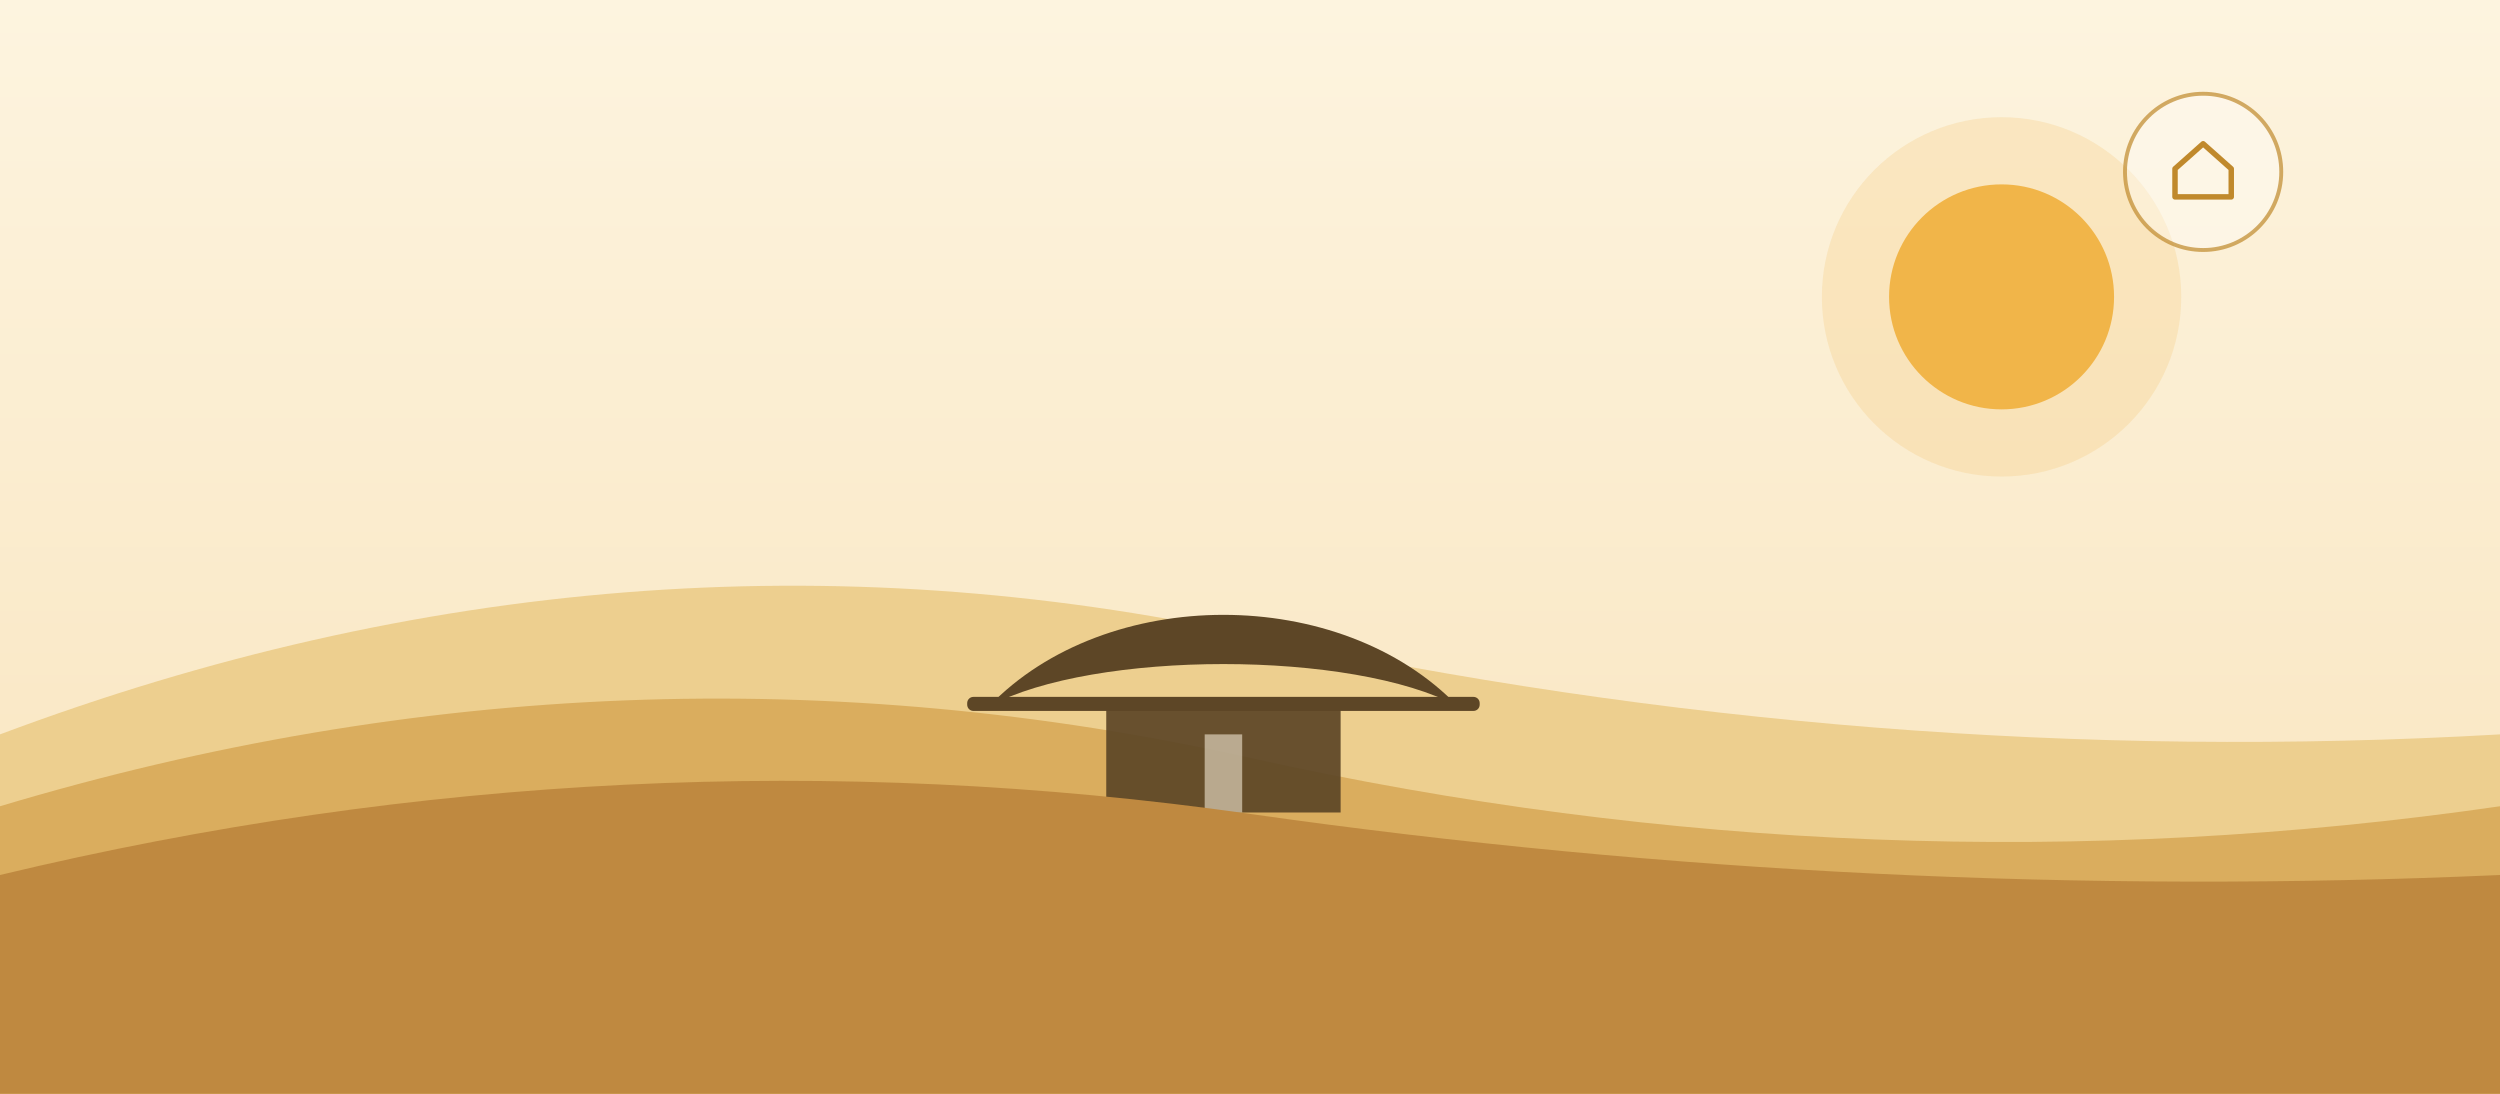
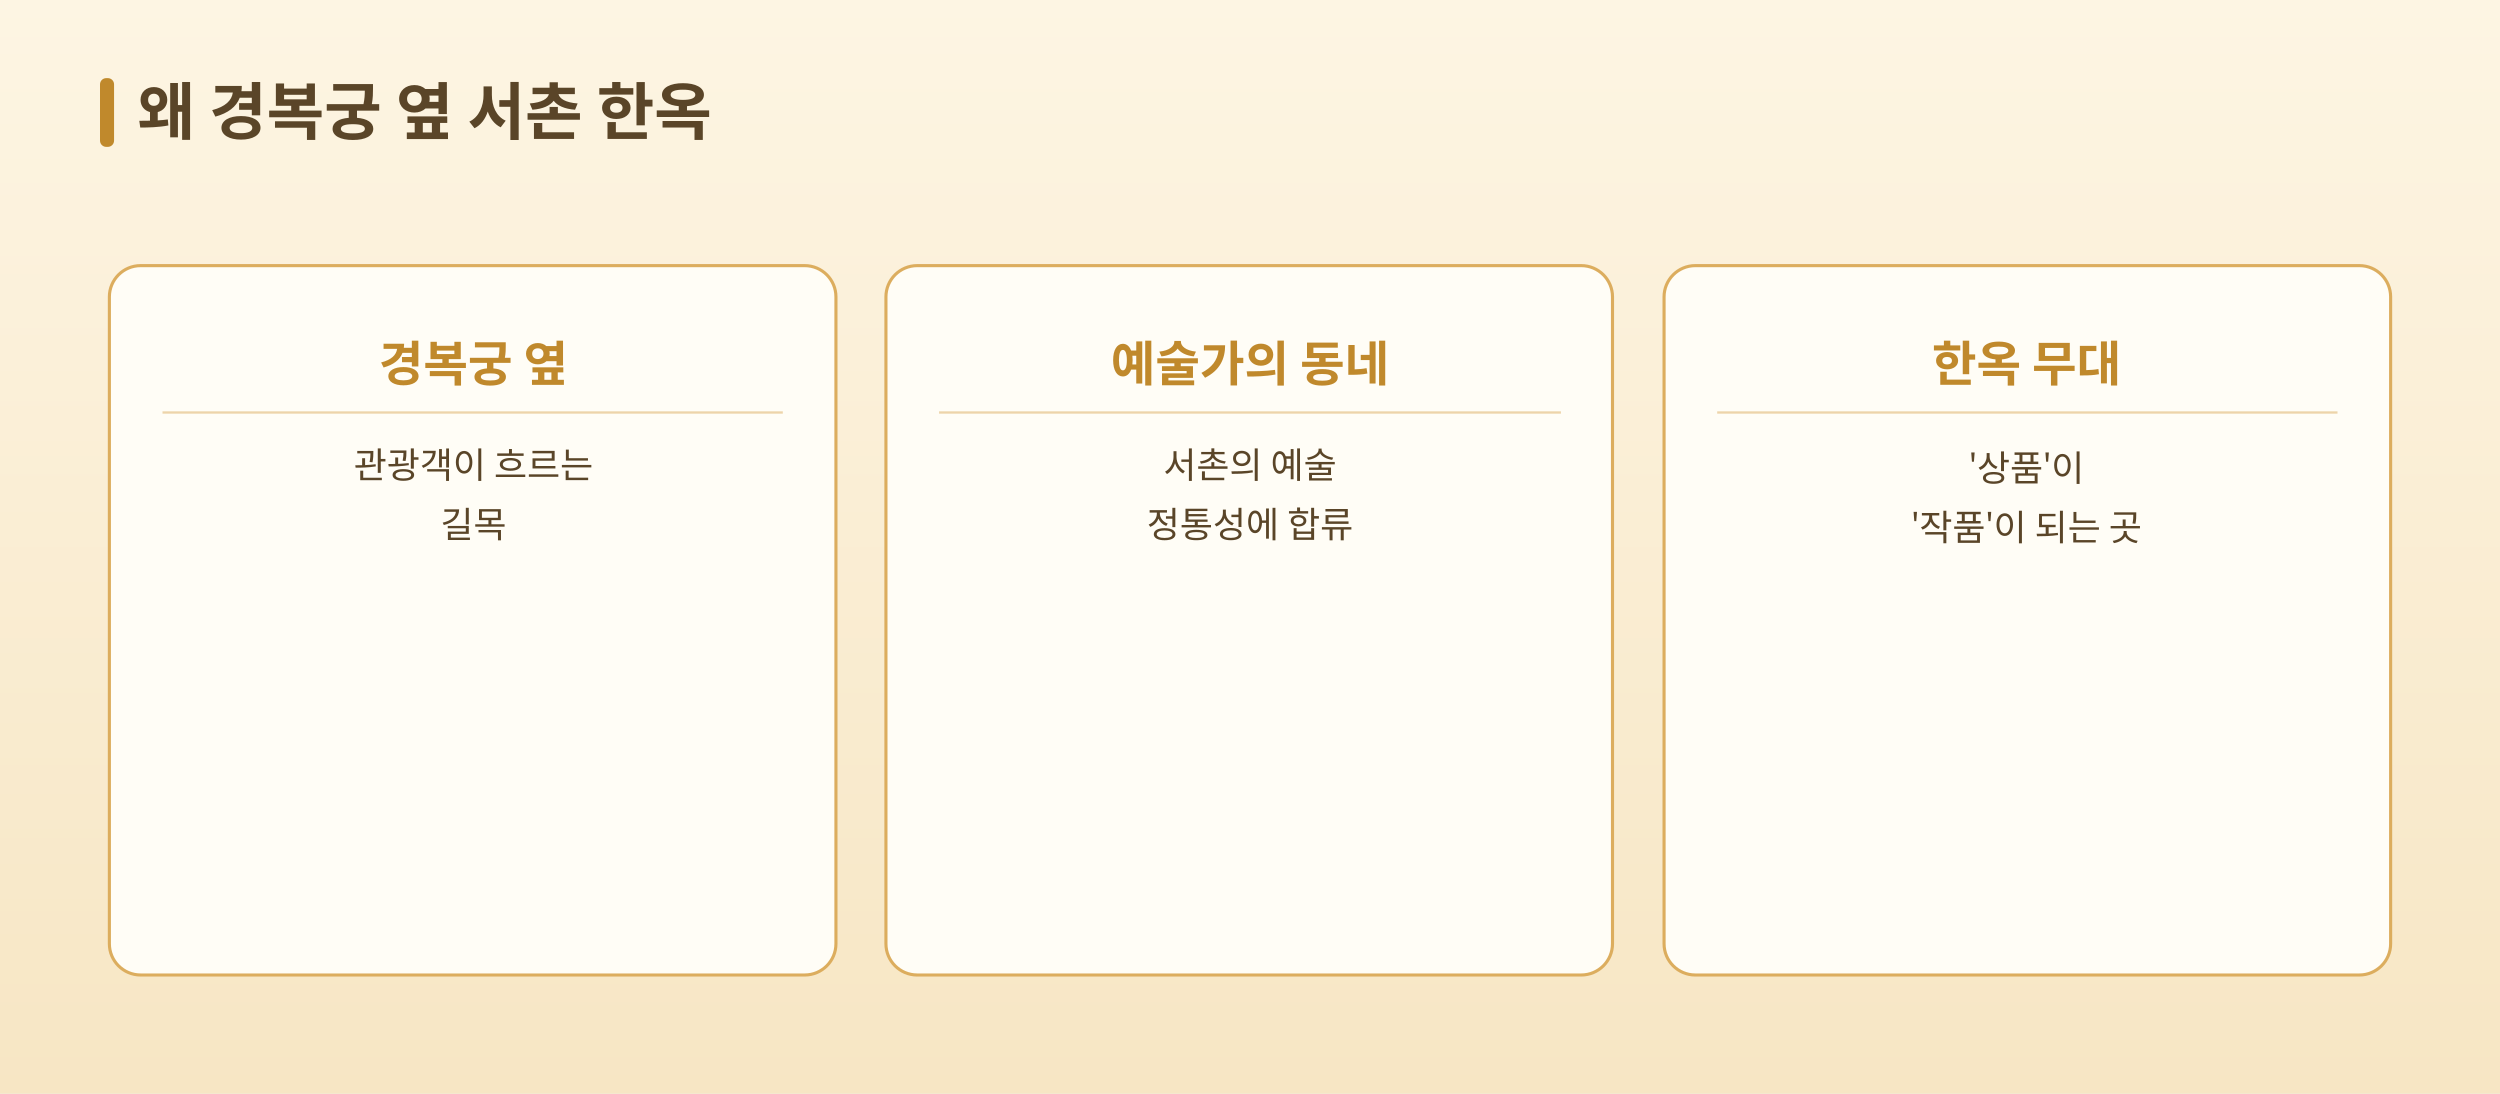
- <svg xmlns="http://www.w3.org/2000/svg" viewBox="0 0 1600 700" role="img" aria-label="헐버트 문서 일러스트">
+ <svg xmlns="http://www.w3.org/2000/svg" viewBox="0 0 1600 700" role="img" aria-label="왜 경복궁 옆 서촌 한옥">
  <defs>
-     <linearGradient id="sky" x1="0" y1="0" x2="0" y2="1">
-       <stop offset="0" stop-color="#fdf4df" />
-       <stop offset="1" stop-color="#f8e3bb" />
+     <linearGradient id="bg" x1="0" y1="0" x2="0" y2="1">
+       <stop offset="0" stop-color="#fdf5e3" />
+       <stop offset="1" stop-color="#f7e6c4" />
    </linearGradient>
  </defs>
-   <rect width="1600" height="700" fill="url(#sky)" />
-   <circle cx="1281" cy="190" r="115" fill="#f1b549" fill-opacity=".18" />
-   <circle cx="1281" cy="190" r="72" fill="#f1b549" />
-   <path d="M0,470 Q400,320 800,406.5 T1600,470 L1600,700 L0,700 Z" fill="#edcf8f" />
-   <path d="M0,516 Q400,396 800,485.0 T1600,516 L1600,700 L0,700 Z" fill="#daad5e" />
-   <rect x="708" y="452" width="150" height="68" fill="#5d4626" fill-opacity=".92" />
-   <rect x="771" y="470" width="24" height="50" fill="#fdf4df" fill-opacity=".55" />
-   <path d="M633,452 C708,374 858,374 933,452 C866,416 700,416 633,452 Z" fill="#5d4626" />
-   <rect x="619" y="446" width="328" height="9" rx="4" fill="#5d4626" />
-   <path d="M0,560 Q400,464 800,520.9 T1600,560 L1600,700 L0,700 Z" fill="#bf8940" />
-   <circle cx="1410" cy="110" r="50" fill="#fff" fill-opacity=".34" />
-   <circle cx="1410" cy="110" r="50" fill="none" stroke="#c0892c" stroke-width="2.5" stroke-opacity=".7" />
-   <path d="M1392,126 V108 L1410,92 L1428,108 V126 Z" fill="none" stroke="#c0892c" stroke-width="3.5" stroke-linejoin="round" />
+   <rect width="1600" height="700" fill="url(#bg)" />
+   <rect x="64" y="50" width="9" height="44" rx="4" fill="#c0892c" />
+   <text x="88" y="86" font-family="Pretendard,'Apple SD Gothic Neo','Malgun Gothic',sans-serif" font-size="40" font-weight="800" fill="#5a4528" text-anchor="start">왜 경복궁 옆 서촌 한옥</text>
+   <rect x="70" y="170" width="465" height="454" rx="20" fill="#fffdf6" stroke="#dcad5e" stroke-width="2" />
+   <text x="303" y="244" font-family="Pretendard,'Apple SD Gothic Neo','Malgun Gothic',sans-serif" font-size="31" font-weight="800" fill="#c0892c" text-anchor="middle">경복궁 옆</text>
+   <line x1="104" y1="264" x2="501" y2="264" stroke="#dcad5e" stroke-width="1.5" stroke-opacity=".5" />
+   <text x="303" y="306" font-family="Pretendard,'Apple SD Gothic Neo','Malgun Gothic',sans-serif" font-size="23" font-weight="400" fill="#5a4528" text-anchor="middle">관광객이 흐르는</text>
+   <text x="303" y="344" font-family="Pretendard,'Apple SD Gothic Neo','Malgun Gothic',sans-serif" font-size="23" font-weight="400" fill="#5a4528" text-anchor="middle">길목</text>
+   <rect x="567" y="170" width="465" height="454" rx="20" fill="#fffdf6" stroke="#dcad5e" stroke-width="2" />
+   <text x="800" y="244" font-family="Pretendard,'Apple SD Gothic Neo','Malgun Gothic',sans-serif" font-size="31" font-weight="800" fill="#c0892c" text-anchor="middle">예술가의 동네</text>
+   <line x1="601" y1="264" x2="999" y2="264" stroke="#dcad5e" stroke-width="1.5" stroke-opacity=".5" />
+   <text x="800" y="306" font-family="Pretendard,'Apple SD Gothic Neo','Malgun Gothic',sans-serif" font-size="23" font-weight="400" fill="#5a4528" text-anchor="middle">서촌의 예술</text>
+   <text x="800" y="344" font-family="Pretendard,'Apple SD Gothic Neo','Malgun Gothic',sans-serif" font-size="23" font-weight="400" fill="#5a4528" text-anchor="middle">정통성에 합류</text>
+   <rect x="1065" y="170" width="465" height="454" rx="20" fill="#fffdf6" stroke="#dcad5e" stroke-width="2" />
+   <text x="1297" y="244" font-family="Pretendard,'Apple SD Gothic Neo','Malgun Gothic',sans-serif" font-size="31" font-weight="800" fill="#c0892c" text-anchor="middle">한옥 무대</text>
+   <line x1="1099" y1="264" x2="1496" y2="264" stroke="#dcad5e" stroke-width="1.5" stroke-opacity=".5" />
+   <text x="1297" y="306" font-family="Pretendard,'Apple SD Gothic Neo','Malgun Gothic',sans-serif" font-size="23" font-weight="400" fill="#5a4528" text-anchor="middle">'상품'이</text>
+   <text x="1297" y="344" font-family="Pretendard,'Apple SD Gothic Neo','Malgun Gothic',sans-serif" font-size="23" font-weight="400" fill="#5a4528" text-anchor="middle">'작품'이 되는 곳</text>
</svg>
